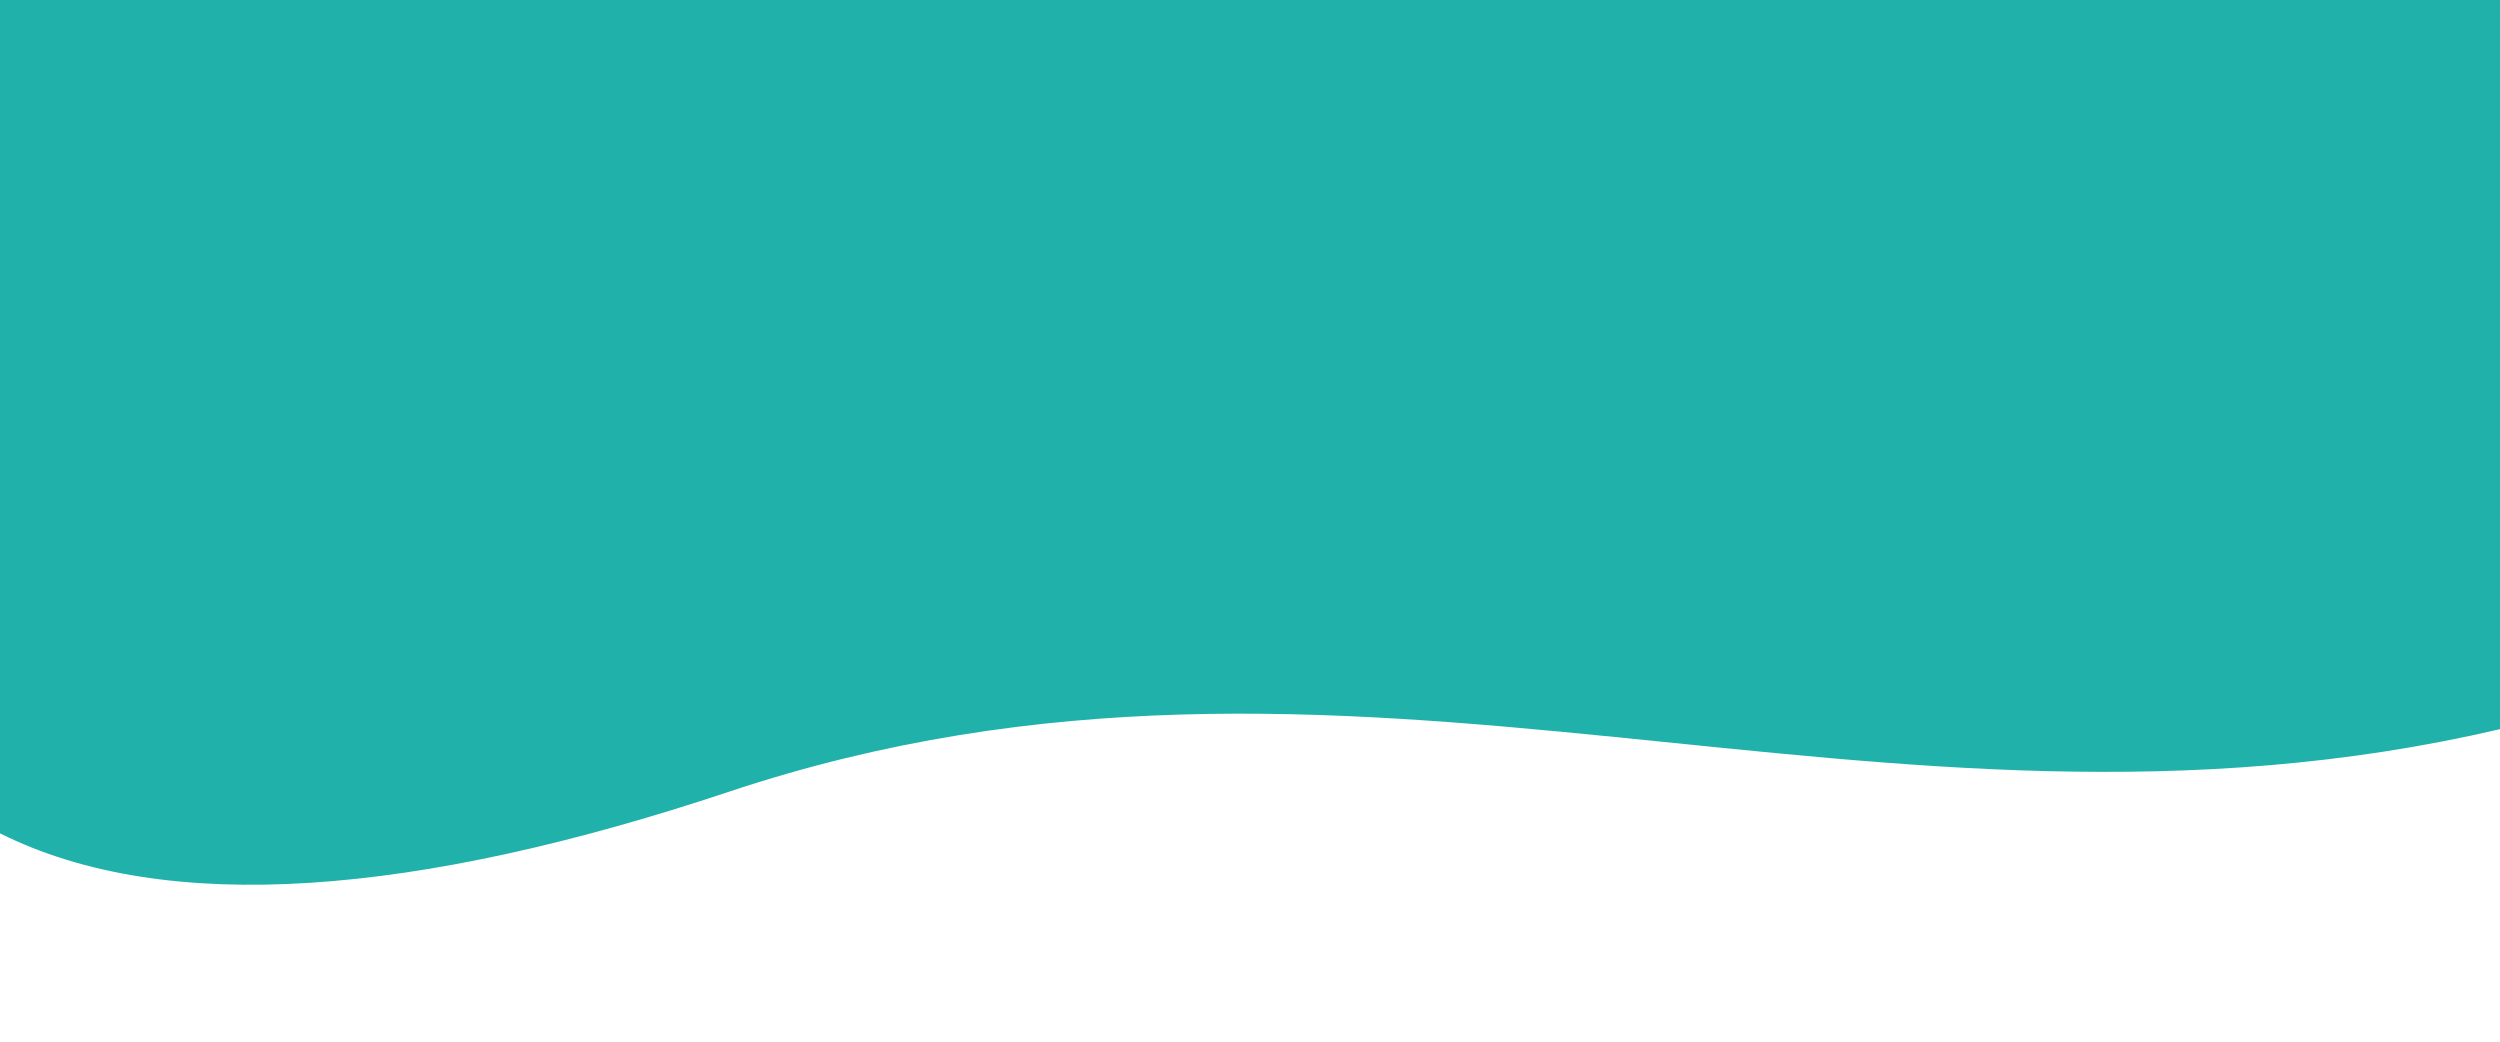
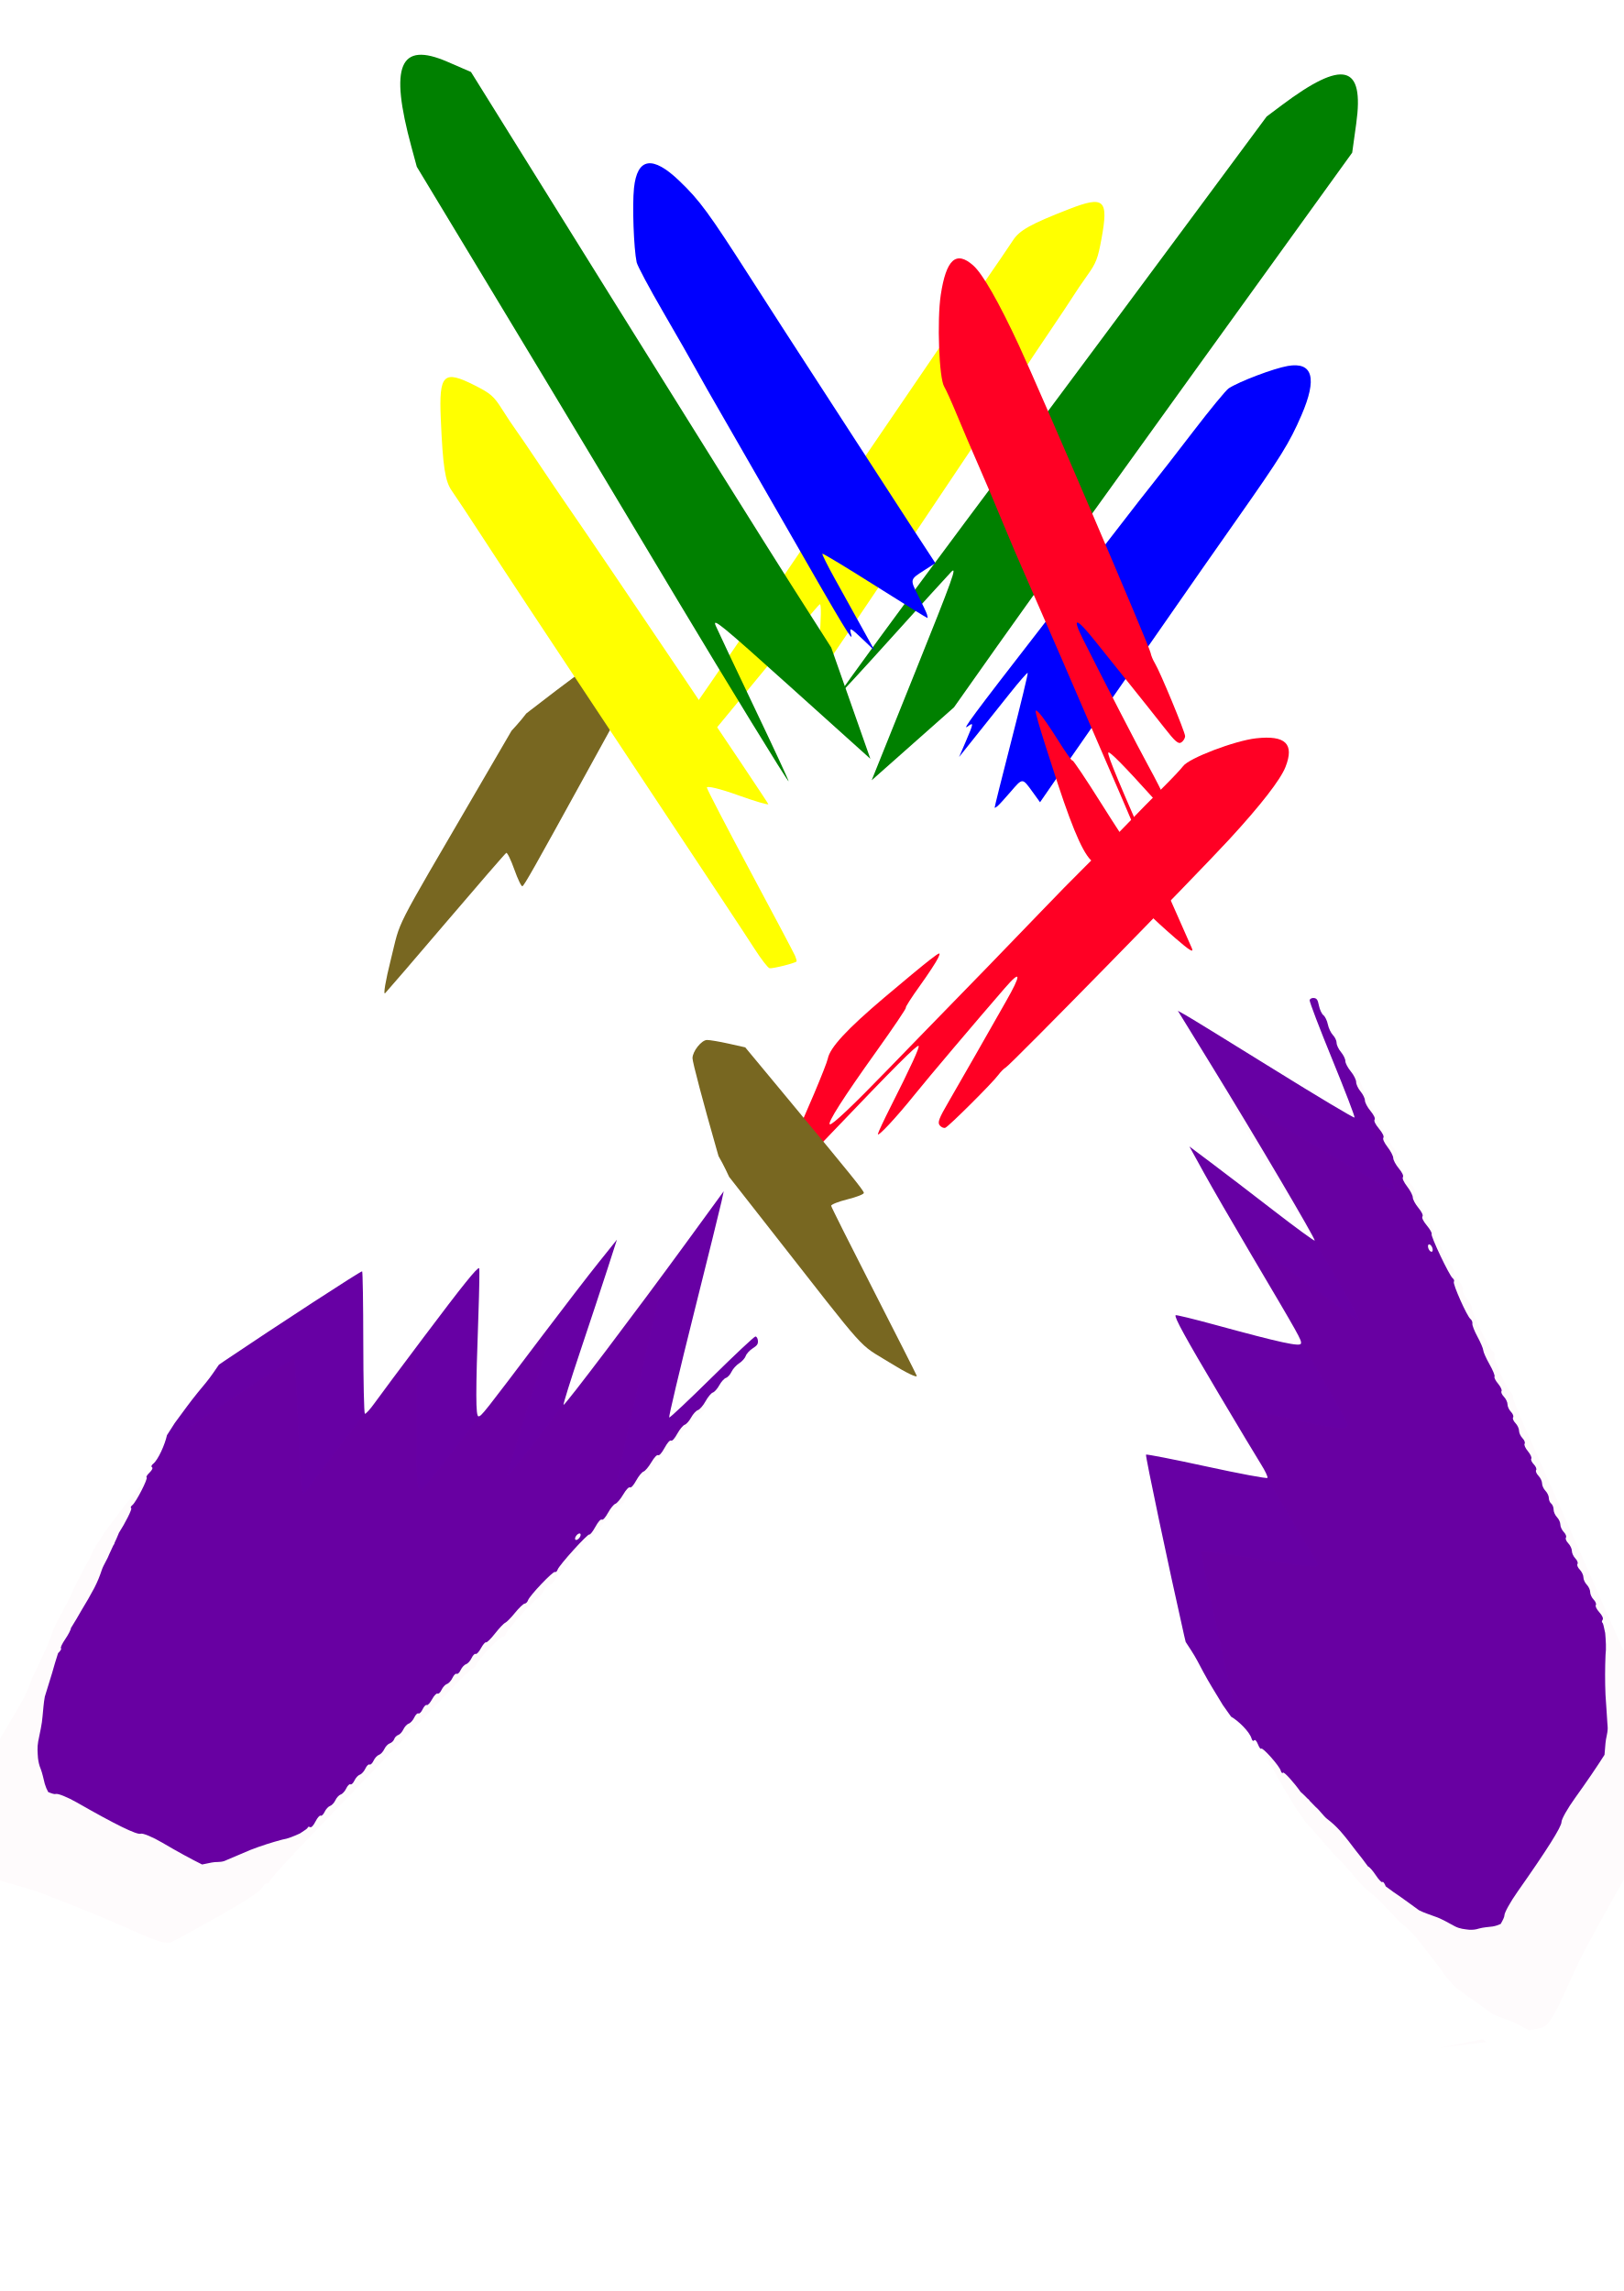
- <svg xmlns="http://www.w3.org/2000/svg" viewBox="0 0 1200 500" preserveAspectRatio="none" style="width: 100%; height: 100%; display: block;">
-   <path d="M0 0 H1200 V350        C900 420 650 280 350 380        C200 430 80 440 0 400 Z" fill="#20B2AA" />
+ <svg xmlns="http://www.w3.org/2000/svg" xmlns:xlink="http://www.w3.org/1999/xlink" width="208.89mm" height="294.781mm" viewBox="0 0 208.89 294.781" version="1.1" id="svg1">
+   <defs id="defs1" />
+   <g id="layer1" transform="matrix(-0.5768735,-0.3325812,-0.785497,1.079707,278.8515,-11.43662)" style="stroke-width:1.064">
+     <g id="g196" transform="matrix(0.9970764,0,0,1,0.1179245,0)" style="stroke-width:1.065">
+       <path style="fill:#0000ff;fill-opacity:1;stroke-width:0.282" d="m 81.619,131.764 c -0.09,-0.153 -0.281,-0.985 -0.424,-1.849 -0.291,-1.758 -0.224,-1.738 -3.476,-1.041 l -2.357,0.505 0.224,-4.494 c 0.123,-2.472 0.312,-6.825 0.42,-9.672 0.108,-2.848 0.275,-6.759 0.371,-8.692 0.096,-1.933 0.276,-6.593 0.401,-10.356 0.249,-7.515 0.469,-9.005 1.761,-11.927 1.717,-3.882 4.356,-5.058 7.806,-3.478 1.941,0.888 5.855,3.637 6.743,4.735 0.222,0.274 0.513,2.663 0.647,5.307 0.134,2.645 0.314,5.474 0.401,6.288 0.087,0.814 0.25,3.227 0.363,5.363 0.112,2.136 0.448,7.795 0.746,12.575 0.643,10.306 0.675,12.238 0.194,11.476 -0.427,-0.674 -0.546,-0.556 -1.427,1.411 l -0.707,1.579 -0.235,-2.61 c -0.129,-1.436 -0.34,-3.775 -0.468,-5.199 -0.128,-1.424 -0.336,-2.581 -0.462,-2.57 -0.126,0.01 -2.463,2.923 -5.192,6.473 -2.729,3.55 -5.008,6.454 -5.064,6.454 -0.056,0 -0.176,-0.125 -0.266,-0.277 z" id="path55" />
+       <path id="path56" style="fill:#008000;fill-opacity:1;stroke-width:0.282" d="m 102.109,130.629 -2.304,-5.055 0.204,-7.215 c 0.112,-3.968 0.302,-18.782 0.422,-32.92 l 0.218,-25.705 2.692,-2.632 c 5.499,-5.377 9.451,-4.785 13.862,2.077 l 1.07,1.664 0.228,13.13 c 0.125,7.222 0.31,16.459 0.41,20.527 0.1,4.069 0.267,10.809 0.37,14.979 0.237,9.524 0.288,20.363 0.097,20.553 -0.08,0.08 -0.859,-3.193 -1.732,-7.272 -0.873,-4.079 -1.714,-7.863 -1.87,-8.407 -0.248,-0.869 -0.964,0.382 -5.823,10.17 l -5.54,11.161 z" />
+       <path style="fill:#ffff00;fill-opacity:1;stroke-width:0.282" d="m 135.2,141.195 c -0.081,-0.254 -0.6,-4.29 -1.153,-8.969 -0.553,-4.679 -1.125,-8.642 -1.271,-8.808 -0.145,-0.166 -1.975,1.211 -4.067,3.06 -2.091,1.848 -3.872,3.291 -3.956,3.207 -0.133,-0.133 2.107,-29.863 2.657,-35.265 0.108,-1.061 0.296,-3.391 0.417,-5.178 0.121,-1.787 0.275,-3.581 0.341,-3.988 0.066,-0.407 0.135,-1.489 0.154,-2.404 0.03,-1.473 0.256,-1.905 1.969,-3.761 3.368,-3.647 4.525,-3.77 8.517,-0.906 4.33,3.106 5.387,4.183 5.243,5.34 -0.068,0.545 -0.223,3.155 -0.345,5.799 -0.192,4.161 -0.449,8.519 -1.495,25.336 -0.987,15.885 -1.281,20.827 -1.345,22.662 -0.041,1.174 -0.254,2.268 -0.474,2.432 -0.379,0.283 -4.536,1.906 -4.882,1.906 -0.09,0 -0.23,-0.208 -0.31,-0.462 z" id="path57" />
+       <path id="path58" style="fill:#786721;fill-opacity:1;stroke-width:0.282" d="m 159.201,138.347 c -0.816,0.027 -1.659,0.164 -2.095,0.397 -0.427,0.229 -1.789,1.161 -3.026,2.072 l -2.251,1.657 -1.746,6.897 c -2.516,9.941 -2.971,11.922 -2.78,12.112 0.093,0.093 1.525,-0.361 3.182,-1.01 1.657,-0.649 3.091,-1.101 3.186,-1.006 0.096,0.096 0.774,3.991 1.509,8.658 0.735,4.667 1.405,8.708 1.489,8.981 0.087,0.281 1.375,-1.066 2.966,-3.102 3.177,-4.064 2.47,-1.839 5.867,-18.476 l 1.342,-6.57 c -5e-5,-1.6e-4 4e-5,-3.5e-4 0,-5.2e-4 -0.123,-0.474 -0.212,-0.956 -0.279,-1.441 -0.03,-0.242 -0.051,-0.485 -0.066,-0.728 l -0.307,-0.507 c -2.461,-4.059 -4.684,-7.426 -5.064,-7.669 -0.325,-0.208 -1.112,-0.291 -1.928,-0.265 z" />
+       <path id="path62" style="fill:#6700a4;fill-opacity:1;stroke-width:0.282" d="m 80.607,177.349 -0.821,0.956 c -0.451,0.526 -4.293,5.394 -8.537,10.818 -4.244,5.425 -7.841,9.863 -7.992,9.863 -0.152,0 -1.105,-2.446 -2.118,-5.436 -1.013,-2.99 -1.993,-5.483 -2.179,-5.542 -0.185,-0.059 -0.576,0.045 -0.868,0.229 -0.433,0.274 -0.444,0.44 -0.06,0.902 0.259,0.312 0.358,0.748 0.222,0.969 -0.137,0.221 -0.049,0.643 0.195,0.936 0.244,0.294 0.348,0.78 0.233,1.082 -0.116,0.301 -0.036,0.655 0.176,0.786 0.212,0.131 0.303,0.552 0.203,0.936 -0.1,0.384 -0.018,0.799 0.183,0.923 0.201,0.124 0.268,0.613 0.149,1.087 -0.119,0.474 -0.035,0.974 0.187,1.111 0.222,0.137 0.322,0.563 0.221,0.947 -0.1,0.384 -0.018,0.799 0.182,0.923 0.201,0.124 0.265,0.624 0.143,1.11 -0.136,0.541 -0.06,0.884 0.195,0.884 0.26,0 0.33,0.348 0.185,0.925 -0.145,0.58 -0.076,0.924 0.188,0.924 0.25,0 0.348,0.378 0.242,0.933 -0.098,0.513 -0.021,1.031 0.172,1.15 0.193,0.119 0.251,0.614 0.129,1.101 -0.136,0.544 -0.06,0.884 0.198,0.884 0.25,0 0.347,0.378 0.241,0.933 -0.098,0.513 -0.021,1.031 0.172,1.15 0.193,0.119 0.25,0.614 0.128,1.101 -0.136,0.541 -0.06,0.884 0.195,0.884 0.26,0 0.33,0.348 0.185,0.924 -0.128,0.509 -0.097,0.925 0.069,0.925 0.37,0 1.251,4.045 0.977,4.488 -0.109,0.176 -0.041,0.32 0.15,0.32 0.412,0 1.285,3.223 0.998,3.686 -0.109,0.176 -0.042,0.375 0.149,0.443 0.19,0.068 0.4,0.623 0.465,1.234 0.065,0.61 0.248,1.205 0.406,1.322 0.158,0.117 0.325,0.741 0.37,1.386 0.045,0.645 0.227,1.174 0.403,1.174 0.176,4.1e-4 0.234,0.334 0.127,0.741 -0.106,0.407 -0.025,0.739 0.181,0.739 0.206,0 0.281,0.244 0.166,0.543 -0.115,0.299 -0.038,0.648 0.171,0.777 0.208,0.129 0.29,0.467 0.18,0.751 -0.109,0.285 -0.019,0.517 0.199,0.517 0.219,0 0.304,0.244 0.189,0.543 -0.115,0.299 -0.038,0.648 0.171,0.777 0.208,0.129 0.29,0.467 0.181,0.751 -0.109,0.285 -0.018,0.517 0.203,0.517 0.221,0 0.314,0.333 0.208,0.74 -0.106,0.407 -0.025,0.739 0.181,0.739 0.206,0 0.279,0.25 0.162,0.555 -0.117,0.305 -0.034,0.554 0.185,0.554 0.219,0 0.304,0.244 0.189,0.543 -0.115,0.299 -0.038,0.648 0.171,0.777 0.208,0.129 0.292,0.461 0.185,0.739 -0.107,0.278 -0.032,0.606 0.166,0.728 0.198,0.122 0.271,0.366 0.163,0.541 -0.108,0.175 -0.016,0.431 0.204,0.567 0.221,0.136 0.314,0.475 0.207,0.753 -0.107,0.278 -0.023,0.611 0.185,0.739 0.208,0.129 0.29,0.467 0.18,0.751 -0.109,0.285 -0.02,0.518 0.199,0.518 0.219,0 0.304,0.244 0.19,0.543 -0.115,0.299 -0.038,0.648 0.171,0.777 0.208,0.129 0.29,0.467 0.18,0.751 -0.109,0.285 -0.019,0.518 0.199,0.518 0.219,0 0.304,0.244 0.189,0.543 -0.115,0.299 -0.038,0.648 0.171,0.777 0.208,0.129 0.292,0.462 0.185,0.74 -0.107,0.278 -0.023,0.611 0.185,0.739 0.208,0.129 0.29,0.467 0.18,0.751 -0.109,0.285 -0.026,0.518 0.185,0.518 0.215,0 0.28,0.325 0.148,0.739 -0.148,0.467 -0.066,0.74 0.222,0.74 0.251,0 0.383,0.073 0.294,0.162 -0.06,0.06 0.162,0.381 0.567,0.86 0.644,0.528 1.306,1.034 2.076,1.369 1.323,0.738 2.614,1.533 3.846,2.416 0.823,0.615 1.611,1.275 2.441,1.882 0.143,0.106 0.27,0.235 0.423,0.327 0.552,0.333 1.226,0.435 1.799,0.723 0.424,0.194 0.842,0.425 1.271,0.621 2.316,0.076 5.342,0.111 8.771,0.096 2.176,-0.01 4.173,0.122 4.438,0.294 0.457,0.295 4.998,0.45 13.612,0.465 2.136,0.004 4.09,0.145 4.341,0.315 0.125,0.085 0.656,0.15 1.394,0.197 0.511,-0.145 1.013,-0.319 1.501,-0.532 0.785,-0.365 1.557,-0.757 2.369,-1.061 0.57,-0.195 1.126,-0.461 1.643,-0.768 0.657,-0.425 1.336,-0.827 1.874,-1.408 0.714,-0.797 1.381,-1.638 2.203,-2.33 0.631,-0.578 1.308,-1.116 1.883,-1.747 0.505,-0.781 1.037,-1.543 1.55,-2.319 0.468,-0.644 0.919,-1.299 1.347,-1.97 -0.117,-0.305 -0.07,-0.554 0.104,-0.554 0.174,-1.4e-4 0.343,-0.438 0.374,-0.973 0.031,-0.535 0.197,-1.075 0.369,-1.201 0.002,-10e-4 0.004,-0.003 0.006,-0.005 0.092,-0.672 0.215,-1.338 0.372,-2 0.136,-0.845 0.304,-1.682 0.543,-2.505 0.21,-0.672 0.509,-1.28 0.885,-1.869 0.32,-0.519 0.342,-1.193 0.649,-1.723 0.124,-0.289 0.232,-0.584 0.341,-0.88 -0.007,-0.13 0.03,-0.232 0.104,-0.28 0.121,-0.323 0.249,-0.642 0.406,-0.95 0.018,-0.033 0.035,-0.065 0.053,-0.098 0.115,-1.076 0.618,-2.68 0.901,-2.68 0.193,0 0.265,-0.139 0.16,-0.309 -0.253,-0.409 0.558,-3.02 0.937,-3.02 0.163,0 0.2,-0.249 0.083,-0.554 -0.117,-0.305 -0.019,-0.555 0.219,-0.555 0.237,0 0.34,-0.147 0.229,-0.327 -0.358,-0.58 0.364,-2.241 1.096,-3.089 0.049,-0.468 0.104,-0.935 0.167,-1.401 -0.004,-0.653 -0.009,-1.306 -0.025,-1.96 -0.017,-0.573 -0.038,-1.147 -0.106,-1.717 -0.1,-0.794 -0.237,-1.592 -0.187,-2.395 0.012,-0.318 0.025,-0.636 0.046,-0.954 -0.13,-0.186 -0.264,-0.37 -0.4,-0.548 -4.242,-5.554 -11.237,-14.239 -11.463,-14.231 -0.137,0.005 -3.889,2.668 -8.336,5.917 -4.448,3.25 -8.238,5.909 -8.423,5.909 -0.185,0 -0.325,-0.624 -0.311,-1.387 0.014,-0.763 -0.066,-4.3 -0.179,-7.859 -0.2,-6.303 -0.415,-8.507 -0.831,-8.507 -0.112,0 -2.47,1.782 -5.241,3.961 -8.492,6.677 -11.2,8.656 -11.641,8.507 -0.45,-0.152 -0.472,-0.414 -0.808,-9.846 -0.119,-3.338 -0.336,-7.333 -0.483,-8.877 l -0.267,-2.807 -1.837,2.863 c -1.01,1.575 -3.327,5.278 -5.147,8.229 -1.821,2.951 -3.417,5.367 -3.548,5.367 -0.294,0 -0.72,-11.333 -0.736,-19.57 z m -16.621,35.692 c 0.203,0 0.37,0.167 0.37,0.37 0,0.203 -0.167,0.37 -0.37,0.37 -0.203,0 -0.37,-0.167 -0.37,-0.37 0,-0.203 0.167,-0.37 0.37,-0.37 z" />
+       <path style="fill:#ff0024;fill-opacity:1;stroke-width:0.282" d="m 72.367,174.722 c -0.116,-0.386 -1.057,-3.781 -2.091,-7.544 -2.319,-8.436 -3.298,-11.466 -3.704,-11.466 -0.329,0 -1.181,2.137 -2.581,6.473 -0.46,1.424 -0.958,2.723 -1.106,2.887 -0.348,0.383 -1.016,-2.264 -1.288,-5.106 -0.187,-1.954 -1.265,-9.15 -1.992,-13.286 -0.421,-2.399 -1.039,-1.986 -1.729,1.154 -0.348,1.587 -0.936,4.217 -1.306,5.844 -0.37,1.627 -0.881,3.986 -1.135,5.24 -0.383,1.891 -0.605,2.309 -1.296,2.441 -0.458,0.088 -0.983,0.059 -1.167,-0.062 -0.393,-0.261 -2.303,-6.076 -2.303,-7.013 0,-0.354 -0.146,-0.801 -0.323,-0.994 -0.472,-0.512 -7.923,-25.153 -9.063,-29.97 -1.033,-4.367 -1.23,-7.463 -0.557,-8.779 1.219,-2.384 3.643,-2.687 7.913,-0.991 3.08,1.224 8.318,4.919 8.317,5.868 -4e-5,0.331 0.333,1.601 0.739,2.822 0.407,1.221 1.09,3.467 1.519,4.993 0.428,1.526 1.177,3.939 1.663,5.363 0.486,1.424 1.295,4.087 1.797,5.918 0.754,2.75 3.234,11.251 4.639,15.904 0.184,0.61 0.818,2.774 1.408,4.808 1.361,4.692 2.375,7.326 2.834,7.366 0.576,0.05 0.942,-2.916 1.034,-8.381 0.047,-2.796 0.211,-5.084 0.363,-5.086 0.153,-0.002 0.289,-1.126 0.303,-2.499 0.014,-1.373 0.157,-2.829 0.317,-3.236 0.266,-0.676 0.359,-0.628 1.087,0.555 0.438,0.712 1.722,3.125 2.853,5.363 2.26,4.471 2.831,6.832 1.9,7.868 -0.528,0.588 -3.184,6.318 -3.724,8.036 -0.128,0.407 -0.881,1.971 -1.673,3.476 -1.096,2.081 -1.491,2.568 -1.651,2.034 z" id="path64" />
+       <path id="path142" style="opacity:0.019;fill:#d40055;fill-opacity:1;stroke-width:0.282" d="m 81.038,186.624 c -0.182,0.106 -4.018,4.723 -8.524,10.261 -4.506,5.538 -8.331,10.064 -8.499,10.058 -0.168,-0.006 -1.153,-2.393 -2.189,-5.304 -1.036,-2.911 -1.965,-5.378 -2.065,-5.482 -0.1,-0.104 -0.443,-0.098 -0.761,0.013 -0.431,0.15 -0.487,0.373 -0.22,0.87 0.618,1.151 1.57,6.405 1.308,7.22 -0.152,0.473 -0.107,0.695 0.114,0.566 0.422,-0.246 0.961,2.606 0.601,3.176 -0.132,0.209 -0.043,0.51 0.199,0.668 0.242,0.158 0.471,1.144 0.51,2.193 0.039,1.048 0.206,1.911 0.371,1.919 0.165,0.007 0.264,0.303 0.22,0.658 -0.044,0.354 0.048,0.943 0.204,1.307 0.156,0.365 0.197,0.99 0.091,1.39 -0.106,0.4 -0.023,0.734 0.183,0.741 0.216,0.008 0.276,0.403 0.143,0.93 -0.145,0.575 -0.075,0.922 0.188,0.931 0.248,0.009 0.347,0.39 0.243,0.933 -0.097,0.505 -0.045,0.923 0.116,0.929 0.392,0.014 1.197,3.999 0.903,4.465 -0.128,0.202 -0.062,0.373 0.146,0.38 0.468,0.017 1.267,2.893 0.997,3.588 -0.109,0.28 -0.063,0.513 0.102,0.519 0.165,0.006 0.672,1.397 1.127,3.091 1.06,3.951 3.319,12.082 5.238,18.853 0.828,2.922 1.4,5.481 1.271,5.685 -0.129,0.205 -0.041,0.379 0.196,0.387 0.237,0.008 0.334,0.265 0.215,0.571 -0.145,0.373 1.025,1.843 3.566,4.477 2.081,2.157 4.116,4.18 4.523,4.497 0.583,0.454 2.303,0.654 8.137,0.947 4.068,0.204 12.058,0.754 17.753,1.222 v 5.1e-4 c 5.696,0.468 12.287,1.88 14.277,1.041 l 2.313,-0.975 c 0.016,-0.017 0.031,-0.033 0.047,-0.05 0.714,-0.797 1.381,-1.638 2.203,-2.33 0.631,-0.578 1.308,-1.116 1.883,-1.747 0.505,-0.781 1.037,-1.543 1.55,-2.319 0.544,-0.75 1.067,-1.514 1.555,-2.302 0.284,-0.595 0.492,-1.212 0.579,-1.869 0.095,-0.854 0.24,-1.697 0.438,-2.533 0.136,-0.845 0.304,-1.682 0.543,-2.505 0.21,-0.672 0.509,-1.28 0.885,-1.869 0.32,-0.519 0.342,-1.193 0.649,-1.723 0.299,-0.696 0.506,-1.432 0.851,-2.109 0.278,-0.519 0.586,-1.023 0.84,-1.555 0.233,-0.517 0.365,-1.075 0.51,-1.622 0.211,-0.691 0.379,-1.396 0.65,-2.066 0.186,-0.41 0.376,-0.804 0.467,-1.25 0.176,-0.552 0.347,-1.104 0.503,-1.662 0.165,-0.56 0.27,-1.141 0.526,-1.671 0.05,-0.183 0.102,-0.365 0.156,-0.547 0.056,-0.555 0.12,-1.109 0.194,-1.662 -0.004,-0.653 -0.009,-1.306 -0.025,-1.96 -0.017,-0.573 -0.038,-1.147 -0.106,-1.717 -0.1,-0.794 -0.237,-1.592 -0.187,-2.395 0.027,-0.725 0.062,-1.45 0.178,-2.167 0.083,-0.515 0.191,-1.022 0.147,-1.547 -0.044,-0.531 -0.002,-0.985 0.103,-1.361 -3.663,-4.875 -9.754,-12.605 -10.054,-12.615 -0.188,-0.007 -3.952,2.44 -8.363,5.437 -6.943,4.717 -8.677,5.782 -8.688,5.334 -0.272,-10.812 -0.683,-17.316 -1.096,-17.33 -0.163,-0.006 -3.388,2.277 -7.168,5.072 -7.733,5.719 -9.402,6.786 -9.853,6.302 -0.172,-0.184 -0.506,-4.666 -0.742,-9.959 -0.236,-5.293 -0.557,-9.857 -0.714,-10.143 -0.194,-0.353 -1.85,1.916 -5.19,7.113 -2.698,4.198 -5.028,7.628 -5.178,7.623 -0.431,-0.015 -0.756,-7.136 -0.756,-16.565 0,-5.002 -0.14,-8.575 -0.331,-8.463 z m 58.659,76.127 -7.559,3.185 c -8e-5,1.2e-4 8e-5,4e-4 0,5.2e-4 -0.112,0.167 -0.225,0.333 -0.337,0.5 z" />
+     </g>
+   </g>
+   <use x="0" y="0" xlink:href="#layer1" id="use1" transform="matrix(0.2756566,-1.186503,0.8472961,0.1859732,-4.002159,212.0268)" style="stroke-width:0.834" />
</svg>
